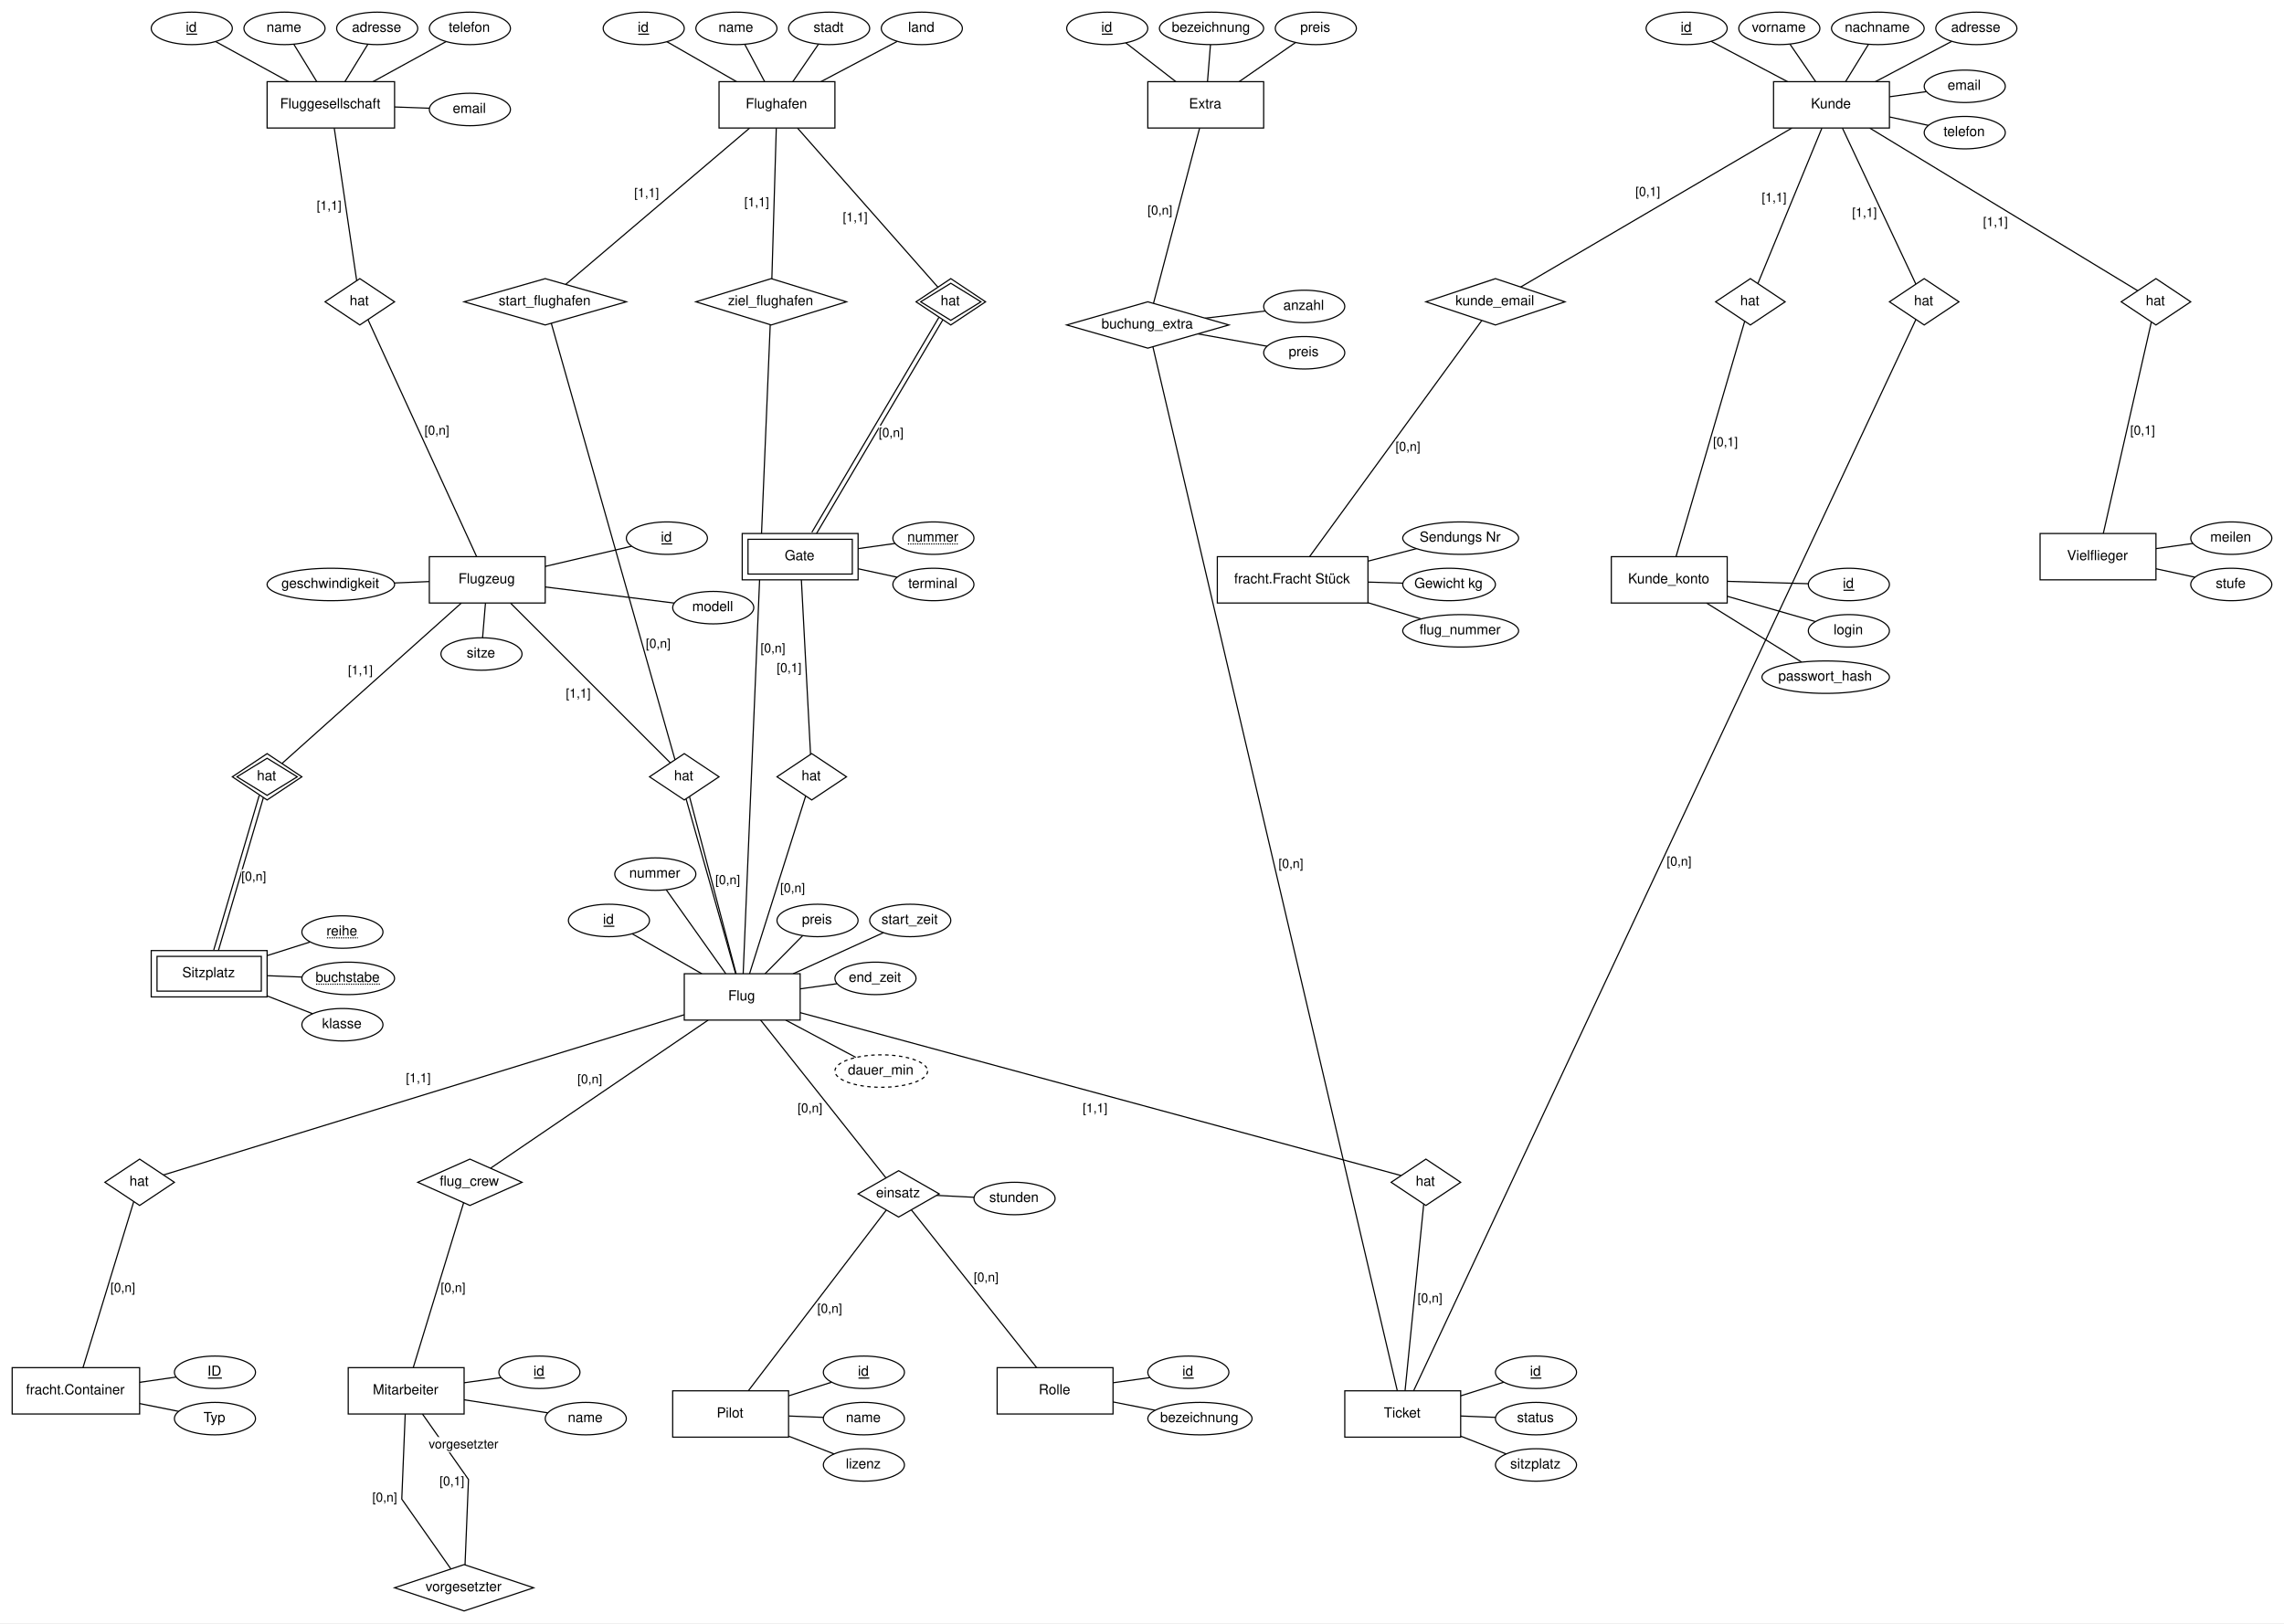
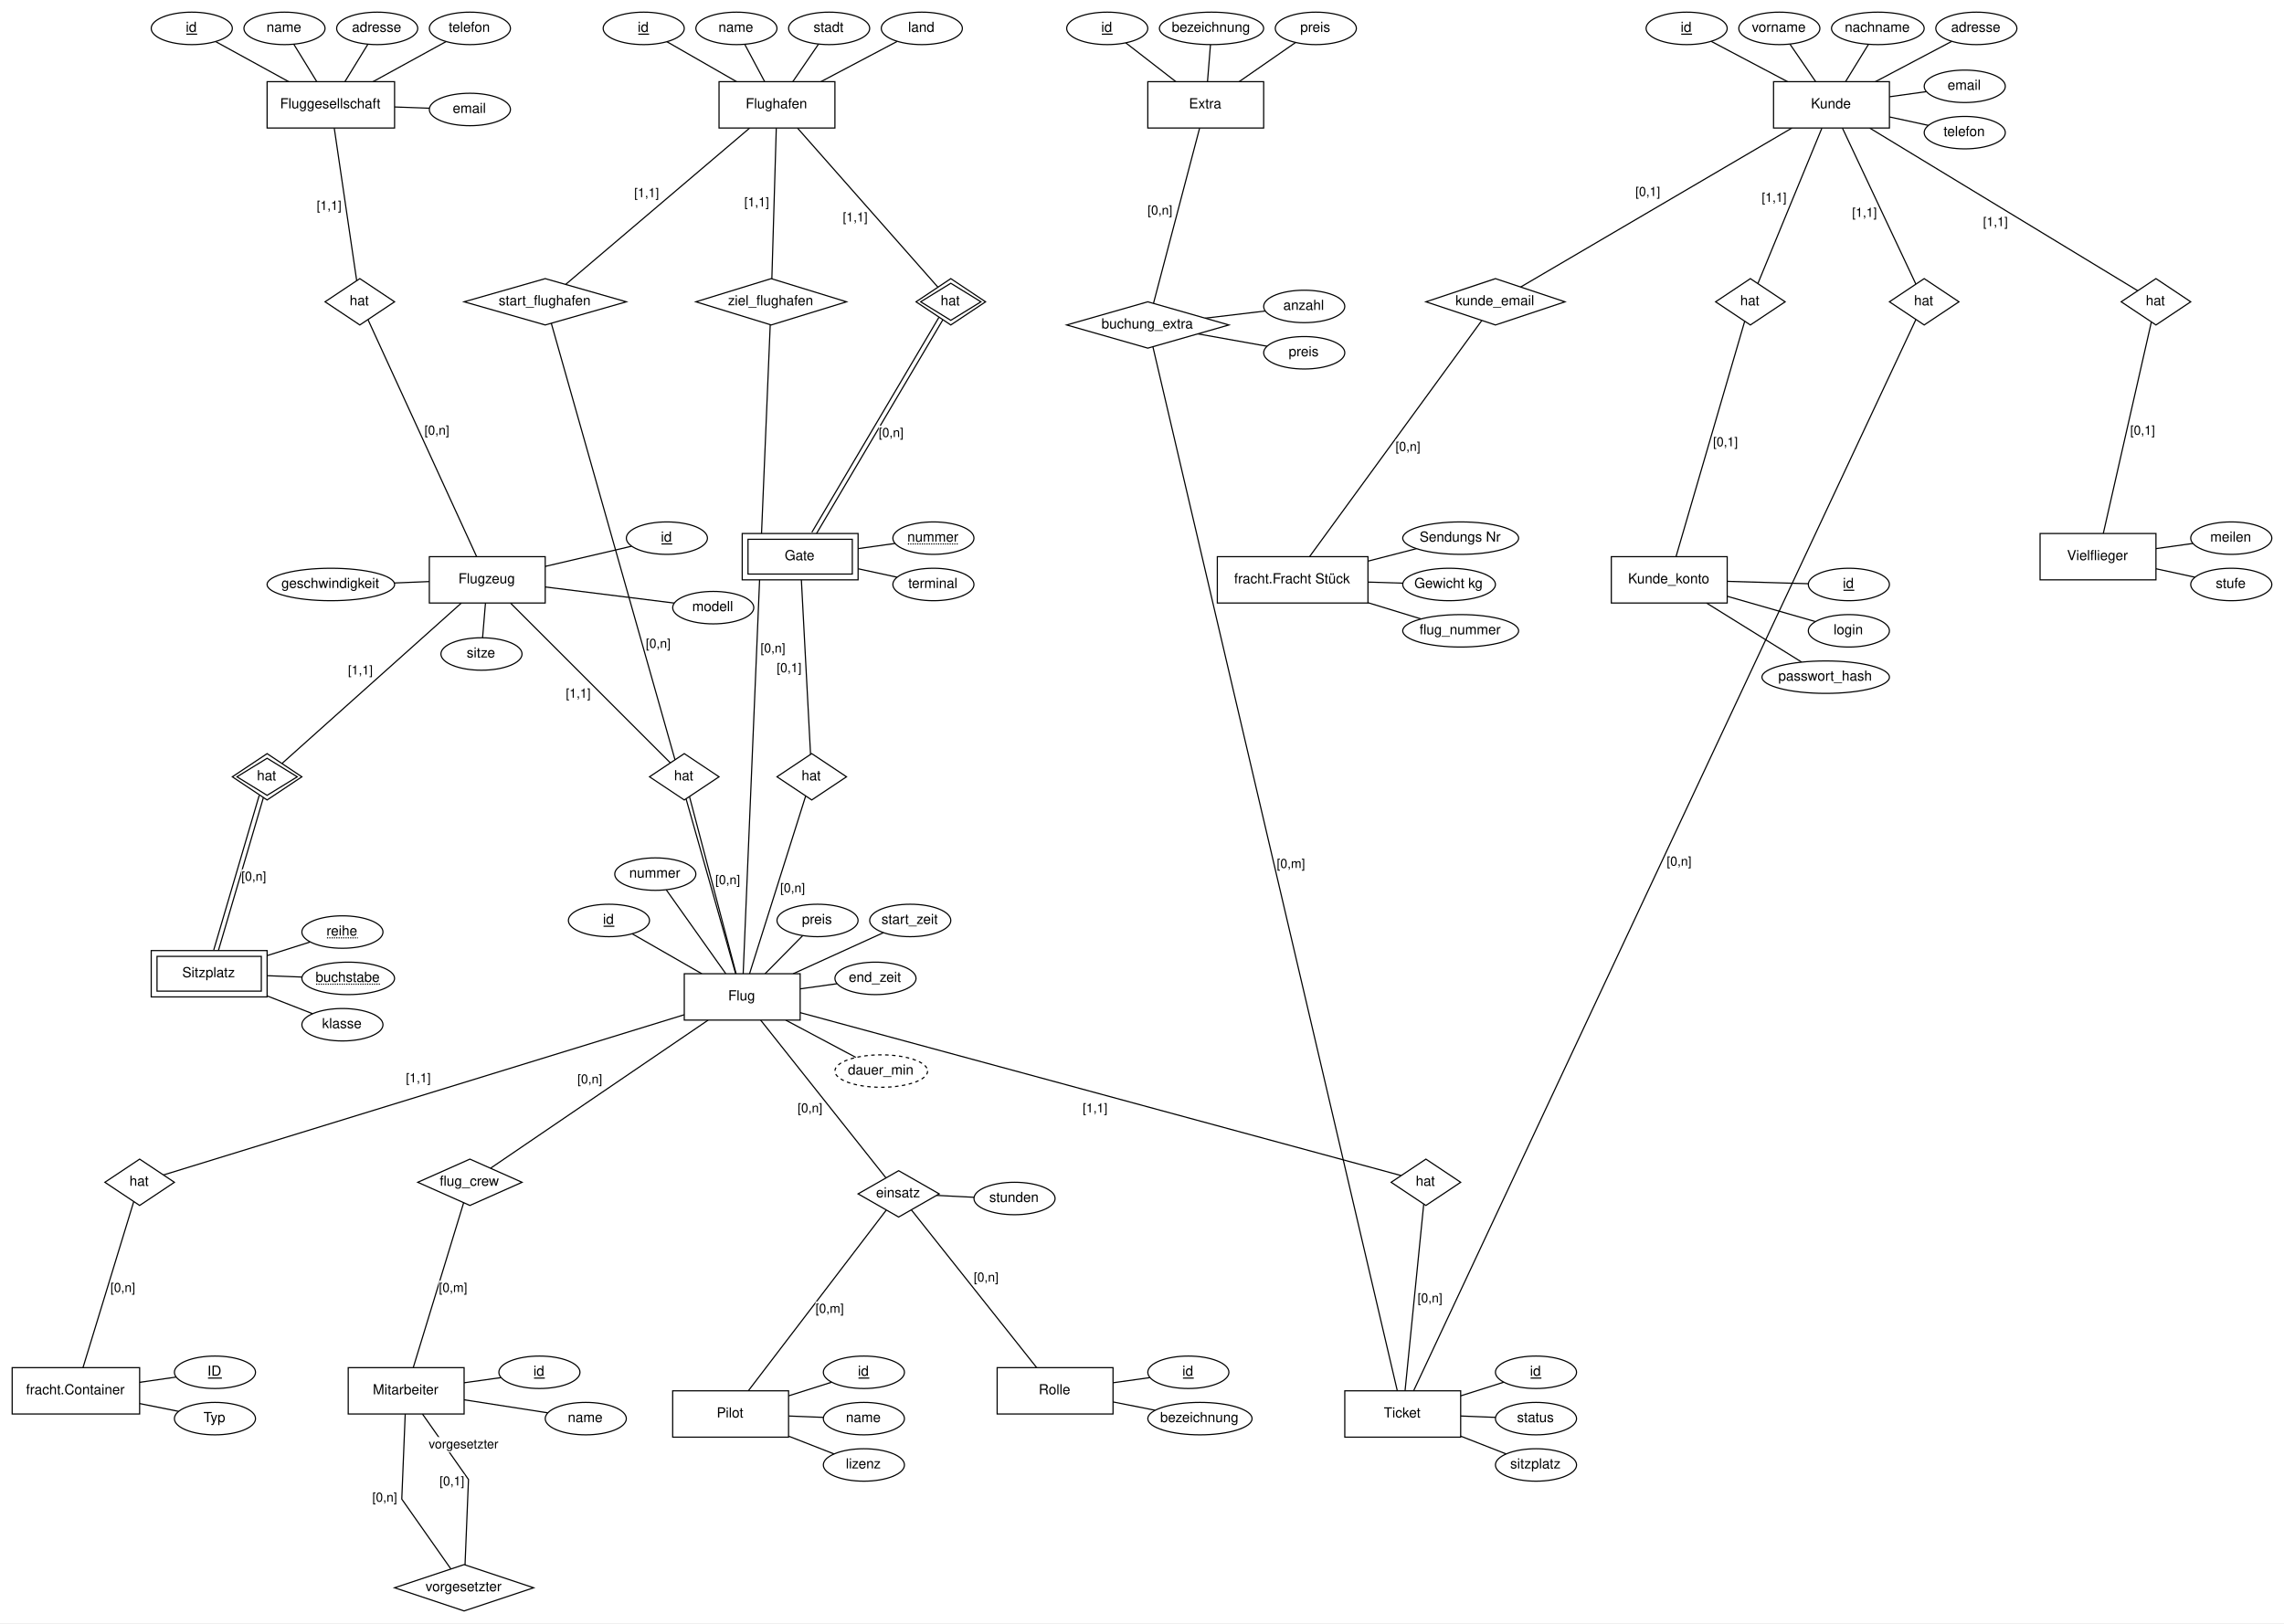
<svg xmlns="http://www.w3.org/2000/svg" width="1971" height="1401" viewBox="10 10 1971 1401">
  <rect x="10" y="10" width="1971" height="1401" fill="#ffffff" />
  <g transform="translate(0.5,0.5)">
    <polyline points="161.55,1198.12 130,1202.67" fill="none" stroke="#000000" />
    <polyline points="163.7,1227.74 130,1221" fill="none" stroke="#000000" />
    <polyline points="150.53,1023.68 600,885.38" fill="none" stroke="#000000" />
    <polyline points="124.92,1046.62 81.11,1190" fill="none" stroke="#000000" />
    <polyline points="1231.87,483.06 1190,493.86" fill="none" stroke="#000000" />
    <polyline points="1220.13,512.86 1190,511.93" fill="none" stroke="#000000" />
    <polyline points="1235.88,543.77 1190,529.72" fill="none" stroke="#000000" />
    <polyline points="1321.75,257.25 1555.88,120" fill="none" stroke="#000000" />
    <polyline points="1288.27,286.09 1139.58,490" fill="none" stroke="#000000" />
    <polyline points="1004.9,271.4 1044.74,120" fill="none" stroke="#000000" />
    <polyline points="1004.39,308.75 1215.32,1210" fill="none" stroke="#000000" />
    <polyline points="1101.42,277.95 1049.48,284.14" fill="none" stroke="#000000" />
    <polyline points="1102.96,308.37 1043.15,297.67" fill="none" stroke="#000000" />
    <polyline points="774.08,1026.24 665.88,890" fill="none" stroke="#000000" />
    <polyline points="774.37,1053.93 655.26,1210" fill="none" stroke="#000000" />
    <polyline points="795.92,1053.76 904.12,1190" fill="none" stroke="#000000" />
    <polyline points="850.1,1042.96 817.71,1041.31" fill="none" stroke="#000000" />
    <polyline points="980.98,46.46 1024.24,80" fill="none" stroke="#000000" />
    <polyline points="1054.09,48 1051.52,80" fill="none" stroke="#000000" />
    <polyline points="1127.58,46.14 1078.79,80" fill="none" stroke="#000000" />
    <polyline points="554.99,815.49 615.15,850" fill="none" stroke="#000000" />
    <polyline points="584.41,777.48 635.85,850" fill="none" stroke="#000000" />
    <polyline points="702.25,817.04 669.7,850" fill="none" stroke="#000000" />
    <polyline points="771.9,814.52 693.94,850" fill="none" stroke="#000000" />
    <polyline points="731.93,858.58 700,863.04" fill="none" stroke="#000000" />
    <polyline points="748.15,922.27 687.5,890" fill="none" stroke="#000000" />
    <polyline points="588,668 450,530" fill="none" stroke="#000000" />
    <polyline points="604.48,697.01 644.74,850" fill="none" stroke="#000000" />
    <polyline points="708.98,660.68 701.05,510" fill="none" stroke="#000000" />
    <polyline points="704.78,696.52 656.32,850" fill="none" stroke="#000000" />
    <polyline points="497.61,255.03 656.47,120" fill="none" stroke="#000000" />
    <polyline points="485.24,288.5 644.33,850" fill="none" stroke="#000000" />
    <polyline points="675.58,250.18 679.41,120" fill="none" stroke="#000000" />
    <polyline points="674.18,289.75 650.83,850" fill="none" stroke="#000000" />
    <polyline points="432.77,1017.9 620.63,890" fill="none" stroke="#000000" />
    <polyline points="409.62,1047.61 366.11,1190" fill="none" stroke="#000000" />
    <polyline points="195.48,45.35 258.64,80" fill="none" stroke="#000000" />
    <polyline points="263,47.63 282.88,80" fill="none" stroke="#000000" />
    <polyline points="327,47.63 307.12,80" fill="none" stroke="#000000" />
    <polyline points="394.52,45.35 331.36,80" fill="none" stroke="#000000" />
    <polyline points="380.1,102.93 350,101.83" fill="none" stroke="#000000" />
    <polyline points="584.99,45.49 645.15,80" fill="none" stroke="#000000" />
    <polyline points="652.15,47.7 669.39,80" fill="none" stroke="#000000" />
    <polyline points="715.89,47.52 693.64,80" fill="none" stroke="#000000" />
    <polyline points="783.88,45.16 717.88,80" fill="none" stroke="#000000" />
    <polyline points="554.61,480.95 480,498.39" fill="none" stroke="#000000" />
    <polyline points="591.41,530.06 480,516.15" fill="none" stroke="#000000" />
    <polyline points="425.95,560.01 428.44,530" fill="none" stroke="#000000" />
    <polyline points="349.77,512.71 380,511.48" fill="none" stroke="#000000" />
    <polyline points="317.32,251.79 297.94,120" fill="none" stroke="#000000" />
    <polyline points="327.02,285.32 420.83,490" fill="none" stroke="#000000" />
    <polyline points="781.93,478.58 750,483.04" fill="none" stroke="#000000" />
    <polyline points="783.7,507.74 750,500.43" fill="none" stroke="#000000" />
    <polyline points="818.89,257.41 697.65,120" fill="none" stroke="#000000" />
    <polyline points="819.8,283.33 710.1,468.98" fill="none" stroke="#000000" />
    <polyline points="823.24,285.37 713.54,471.02" fill="none" stroke="#000000" />
    <polyline points="1486.12,45.16 1552.12,80" fill="none" stroke="#000000" />
    <polyline points="1554.11,47.52 1576.36,80" fill="none" stroke="#000000" />
    <polyline points="1621.95,47.71 1602.12,80" fill="none" stroke="#000000" />
    <polyline points="1693.88,45.16 1627.88,80" fill="none" stroke="#000000" />
    <polyline points="1671.93,88.58 1640,93.04" fill="none" stroke="#000000" />
    <polyline points="1673.7,117.74 1640,110.43" fill="none" stroke="#000000" />
    <polyline points="1570.04,513.33 1500,511.29" fill="none" stroke="#000000" />
    <polyline points="1576.2,546.05 1500,524.19" fill="none" stroke="#000000" />
    <polyline points="1564.32,581.03 1482.14,530" fill="none" stroke="#000000" />
    <polyline points="1526.46,254.31 1581.76,120" fill="none" stroke="#000000" />
    <polyline points="1515.12,286.74 1455.83,490" fill="none" stroke="#000000" />
    <polyline points="441.93,1198.58 410,1203.04" fill="none" stroke="#000000" />
    <polyline points="482.29,1229.02 410,1217.74" fill="none" stroke="#000000" />
    <polyline points="410.8,1360.27 413.78,1286.54 374.05,1230" fill="none" stroke="#000000" />
    <polyline points="398.61,1363.8 356.22,1303.46 359.19,1230" fill="none" stroke="#000000" />
    <polyline points="727.26,1202.54 690,1214.35" fill="none" stroke="#000000" />
    <polyline points="720.1,1232.93 690,1231.74" fill="none" stroke="#000000" />
    <polyline points="729.28,1264.5 690,1249.13" fill="none" stroke="#000000" />
    <polyline points="1001.93,1198.58 970,1203.04" fill="none" stroke="#000000" />
    <polyline points="1006.41,1226.8 970,1219.6" fill="none" stroke="#000000" />
    <polyline points="277.26,822.54 240,834.35" fill="none" stroke="#000000" />
    <polyline points="270.13,852.86 240,851.67" fill="none" stroke="#000000" />
    <polyline points="279.28,884.5 240,869.13" fill="none" stroke="#000000" />
    <polyline points="252.81,668.54 407.65,530" fill="none" stroke="#000000" />
    <polyline points="233.16,696.16 193.96,829.44" fill="none" stroke="#000000" />
    <polyline points="237,697.29 197.8,830.56" fill="none" stroke="#000000" />
    <polyline points="1307.26,1202.54 1270,1214.35" fill="none" stroke="#000000" />
    <polyline points="1300.1,1232.93 1270,1231.74" fill="none" stroke="#000000" />
    <polyline points="1309.28,1264.5 1270,1249.13" fill="none" stroke="#000000" />
    <polyline points="1218.67,1024.22 700,883.56" fill="none" stroke="#000000" />
    <polyline points="1238.13,1048.75 1222,1210" fill="none" stroke="#000000" />
    <polyline points="1662.84,254.78 1599.41,120" fill="none" stroke="#000000" />
    <polyline points="1662.86,285.24 1229.38,1210" fill="none" stroke="#000000" />
    <polyline points="1901.93,478.58 1870,483.04" fill="none" stroke="#000000" />
    <polyline points="1903.7,507.74 1870,500.43" fill="none" stroke="#000000" />
    <polyline points="1854.3,260.47 1622.94,120" fill="none" stroke="#000000" />
    <polyline points="1866.05,287.37 1824.55,470" fill="none" stroke="#000000" />
    <rect x="20" y="1190" width="110" height="40" fill="#ffffff" stroke="#000000" />
  </g>
  <text x="75" y="1213.5" font-family="Helvetica, Arial, &quot;Liberation Sans&quot;, sans-serif" font-size="12" text-anchor="middle" fill="#000000">fracht.Container</text>
  <g transform="translate(0.5,0.5)">
    <rect x="1060" y="490" width="130" height="40" fill="#ffffff" stroke="#000000" />
  </g>
  <text x="1125" y="513.5" font-family="Helvetica, Arial, &quot;Liberation Sans&quot;, sans-serif" font-size="12" text-anchor="middle" fill="#000000">fracht.Fracht Stück</text>
  <g transform="translate(0.5,0.5)">
    <rect x="1000" y="80" width="100" height="40" fill="#ffffff" stroke="#000000" />
  </g>
  <text x="1050" y="103.5" font-family="Helvetica, Arial, &quot;Liberation Sans&quot;, sans-serif" font-size="12" text-anchor="middle" fill="#000000">Extra</text>
  <g transform="translate(0.5,0.5)">
    <rect x="600" y="850" width="100" height="40" fill="#ffffff" stroke="#000000" />
  </g>
  <text x="650" y="873.5" font-family="Helvetica, Arial, &quot;Liberation Sans&quot;, sans-serif" font-size="12" text-anchor="middle" fill="#000000">Flug</text>
  <g transform="translate(0.5,0.5)">
    <rect x="240" y="80" width="110" height="40" fill="#ffffff" stroke="#000000" />
  </g>
  <text x="295" y="103.5" font-family="Helvetica, Arial, &quot;Liberation Sans&quot;, sans-serif" font-size="12" text-anchor="middle" fill="#000000">Fluggesellschaft</text>
  <g transform="translate(0.5,0.5)">
    <rect x="630" y="80" width="100" height="40" fill="#ffffff" stroke="#000000" />
  </g>
  <text x="680" y="103.5" font-family="Helvetica, Arial, &quot;Liberation Sans&quot;, sans-serif" font-size="12" text-anchor="middle" fill="#000000">Flughafen</text>
  <g transform="translate(0.5,0.5)">
    <rect x="380" y="490" width="100" height="40" fill="#ffffff" stroke="#000000" />
  </g>
  <text x="430" y="513.5" font-family="Helvetica, Arial, &quot;Liberation Sans&quot;, sans-serif" font-size="12" text-anchor="middle" fill="#000000">Flugzeug</text>
  <g transform="translate(0.5,0.5)">
    <rect x="650" y="470" width="100" height="40" fill="#ffffff" stroke="#000000" />
    <rect x="655" y="475" width="90" height="30" fill="none" stroke="#000000" />
  </g>
  <text x="700" y="493.5" font-family="Helvetica, Arial, &quot;Liberation Sans&quot;, sans-serif" font-size="12" text-anchor="middle" fill="#000000">Gate</text>
  <g transform="translate(0.5,0.5)">
    <rect x="1540" y="80" width="100" height="40" fill="#ffffff" stroke="#000000" />
  </g>
  <text x="1590" y="103.5" font-family="Helvetica, Arial, &quot;Liberation Sans&quot;, sans-serif" font-size="12" text-anchor="middle" fill="#000000">Kunde</text>
  <g transform="translate(0.5,0.5)">
    <rect x="1400" y="490" width="100" height="40" fill="#ffffff" stroke="#000000" />
  </g>
  <text x="1450" y="513.5" font-family="Helvetica, Arial, &quot;Liberation Sans&quot;, sans-serif" font-size="12" text-anchor="middle" fill="#000000">Kunde_konto</text>
  <g transform="translate(0.5,0.5)">
    <rect x="310" y="1190" width="100" height="40" fill="#ffffff" stroke="#000000" />
  </g>
  <text x="360" y="1213.5" font-family="Helvetica, Arial, &quot;Liberation Sans&quot;, sans-serif" font-size="12" text-anchor="middle" fill="#000000">Mitarbeiter</text>
  <g transform="translate(0.5,0.5)">
    <rect x="590" y="1210" width="100" height="40" fill="#ffffff" stroke="#000000" />
  </g>
  <text x="640" y="1233.5" font-family="Helvetica, Arial, &quot;Liberation Sans&quot;, sans-serif" font-size="12" text-anchor="middle" fill="#000000">Pilot</text>
  <g transform="translate(0.5,0.5)">
    <rect x="870" y="1190" width="100" height="40" fill="#ffffff" stroke="#000000" />
  </g>
  <text x="920" y="1213.5" font-family="Helvetica, Arial, &quot;Liberation Sans&quot;, sans-serif" font-size="12" text-anchor="middle" fill="#000000">Rolle</text>
  <g transform="translate(0.5,0.5)">
    <rect x="140" y="830" width="100" height="40" fill="#ffffff" stroke="#000000" />
    <rect x="145" y="835" width="90" height="30" fill="none" stroke="#000000" />
  </g>
  <text x="190" y="853.5" font-family="Helvetica, Arial, &quot;Liberation Sans&quot;, sans-serif" font-size="12" text-anchor="middle" fill="#000000">Sitzplatz</text>
  <g transform="translate(0.5,0.5)">
    <rect x="1170" y="1210" width="100" height="40" fill="#ffffff" stroke="#000000" />
  </g>
  <text x="1220" y="1233.5" font-family="Helvetica, Arial, &quot;Liberation Sans&quot;, sans-serif" font-size="12" text-anchor="middle" fill="#000000">Ticket</text>
  <g transform="translate(0.5,0.5)">
    <rect x="1770" y="470" width="100" height="40" fill="#ffffff" stroke="#000000" />
  </g>
  <text x="1820" y="493.5" font-family="Helvetica, Arial, &quot;Liberation Sans&quot;, sans-serif" font-size="12" text-anchor="middle" fill="#000000">Vielflieger</text>
  <g transform="translate(0.5,0.5)">
    <ellipse cx="195" cy="1194" rx="35" ry="14" fill="#ffffff" stroke="#000000" />
    <polyline points="189,1199 201,1199" fill="none" stroke="#000000" />
  </g>
  <text x="195" y="1197.5" font-family="Helvetica, Arial, &quot;Liberation Sans&quot;, sans-serif" font-size="12" text-anchor="middle" fill="#000000">ID</text>
  <g transform="translate(0.5,0.5)">
    <ellipse cx="195" cy="1234" rx="35" ry="14" fill="#ffffff" stroke="#000000" />
  </g>
  <text x="195" y="1237.5" font-family="Helvetica, Arial, &quot;Liberation Sans&quot;, sans-serif" font-size="12" text-anchor="middle" fill="#000000">Typ</text>
  <g transform="translate(0.5,0.5)">
    <polygon points="130,1010 160,1030 130,1050 100,1030" fill="#ffffff" stroke="#000000" />
  </g>
  <text x="130" y="1033.5" font-family="Helvetica, Arial, &quot;Liberation Sans&quot;, sans-serif" font-size="12" text-anchor="middle" fill="#000000">hat</text>
  <g transform="translate(0.5,0.5)">
    <ellipse cx="1270" cy="474" rx="50" ry="14" fill="#ffffff" stroke="#000000" />
  </g>
  <text x="1270" y="477.5" font-family="Helvetica, Arial, &quot;Liberation Sans&quot;, sans-serif" font-size="12" text-anchor="middle" fill="#000000">Sendungs Nr</text>
  <g transform="translate(0.5,0.5)">
    <ellipse cx="1260" cy="514" rx="40" ry="14" fill="#ffffff" stroke="#000000" />
  </g>
  <text x="1260" y="517.5" font-family="Helvetica, Arial, &quot;Liberation Sans&quot;, sans-serif" font-size="12" text-anchor="middle" fill="#000000">Gewicht kg</text>
  <g transform="translate(0.5,0.5)">
    <ellipse cx="1270" cy="554" rx="50" ry="14" fill="#ffffff" stroke="#000000" />
  </g>
  <text x="1270" y="557.5" font-family="Helvetica, Arial, &quot;Liberation Sans&quot;, sans-serif" font-size="12" text-anchor="middle" fill="#000000">flug_nummer</text>
  <g transform="translate(0.5,0.5)">
    <polygon points="1300,250 1360,270 1300,290 1240,270" fill="#ffffff" stroke="#000000" />
  </g>
  <text x="1300" y="273.5" font-family="Helvetica, Arial, &quot;Liberation Sans&quot;, sans-serif" font-size="12" text-anchor="middle" fill="#000000">kunde_email</text>
  <g transform="translate(0.5,0.5)">
    <polygon points="1000,270 1070,290 1000,310 930,290" fill="#ffffff" stroke="#000000" />
  </g>
  <text x="1000" y="293.5" font-family="Helvetica, Arial, &quot;Liberation Sans&quot;, sans-serif" font-size="12" text-anchor="middle" fill="#000000">buchung_extra</text>
  <g transform="translate(0.5,0.5)">
    <ellipse cx="1135" cy="274" rx="35" ry="14" fill="#ffffff" stroke="#000000" />
  </g>
  <text x="1135" y="277.5" font-family="Helvetica, Arial, &quot;Liberation Sans&quot;, sans-serif" font-size="12" text-anchor="middle" fill="#000000">anzahl</text>
  <g transform="translate(0.5,0.5)">
    <ellipse cx="1135" cy="314" rx="35" ry="14" fill="#ffffff" stroke="#000000" />
  </g>
  <text x="1135" y="317.5" font-family="Helvetica, Arial, &quot;Liberation Sans&quot;, sans-serif" font-size="12" text-anchor="middle" fill="#000000">preis</text>
  <g transform="translate(0.5,0.5)">
    <polygon points="785,1020 820,1040 785,1060 750,1040" fill="#ffffff" stroke="#000000" />
  </g>
  <text x="785" y="1043.5" font-family="Helvetica, Arial, &quot;Liberation Sans&quot;, sans-serif" font-size="12" text-anchor="middle" fill="#000000">einsatz</text>
  <g transform="translate(0.5,0.5)">
    <ellipse cx="885" cy="1044" rx="35" ry="14" fill="#ffffff" stroke="#000000" />
  </g>
  <text x="885" y="1047.5" font-family="Helvetica, Arial, &quot;Liberation Sans&quot;, sans-serif" font-size="12" text-anchor="middle" fill="#000000">stunden</text>
  <g transform="translate(0.5,0.5)">
    <ellipse cx="965" cy="34" rx="35" ry="14" fill="#ffffff" stroke="#000000" />
    <polyline points="960.33,39 969.67,39" fill="none" stroke="#000000" />
  </g>
  <text x="965" y="37.5" font-family="Helvetica, Arial, &quot;Liberation Sans&quot;, sans-serif" font-size="12" text-anchor="middle" fill="#000000">id</text>
  <g transform="translate(0.5,0.5)">
    <ellipse cx="1055" cy="34" rx="45" ry="14" fill="#ffffff" stroke="#000000" />
  </g>
  <text x="1055" y="37.5" font-family="Helvetica, Arial, &quot;Liberation Sans&quot;, sans-serif" font-size="12" text-anchor="middle" fill="#000000">bezeichnung</text>
  <g transform="translate(0.5,0.5)">
    <ellipse cx="1145" cy="34" rx="35" ry="14" fill="#ffffff" stroke="#000000" />
  </g>
  <text x="1145" y="37.5" font-family="Helvetica, Arial, &quot;Liberation Sans&quot;, sans-serif" font-size="12" text-anchor="middle" fill="#000000">preis</text>
  <g transform="translate(0.5,0.5)">
    <ellipse cx="535" cy="804" rx="35" ry="14" fill="#ffffff" stroke="#000000" />
    <polyline points="530.33,809 539.67,809" fill="none" stroke="#000000" />
  </g>
  <text x="535" y="807.5" font-family="Helvetica, Arial, &quot;Liberation Sans&quot;, sans-serif" font-size="12" text-anchor="middle" fill="#000000">id</text>
  <g transform="translate(0.5,0.5)">
    <ellipse cx="575" cy="764" rx="35" ry="14" fill="#ffffff" stroke="#000000" />
  </g>
  <text x="575" y="767.5" font-family="Helvetica, Arial, &quot;Liberation Sans&quot;, sans-serif" font-size="12" text-anchor="middle" fill="#000000">nummer</text>
  <g transform="translate(0.5,0.5)">
    <ellipse cx="715" cy="804" rx="35" ry="14" fill="#ffffff" stroke="#000000" />
  </g>
  <text x="715" y="807.5" font-family="Helvetica, Arial, &quot;Liberation Sans&quot;, sans-serif" font-size="12" text-anchor="middle" fill="#000000">preis</text>
  <g transform="translate(0.5,0.5)">
    <ellipse cx="795" cy="804" rx="35" ry="14" fill="#ffffff" stroke="#000000" />
  </g>
  <text x="795" y="807.5" font-family="Helvetica, Arial, &quot;Liberation Sans&quot;, sans-serif" font-size="12" text-anchor="middle" fill="#000000">start_zeit</text>
  <g transform="translate(0.5,0.5)">
    <ellipse cx="765" cy="854" rx="35" ry="14" fill="#ffffff" stroke="#000000" />
  </g>
  <text x="765" y="857.5" font-family="Helvetica, Arial, &quot;Liberation Sans&quot;, sans-serif" font-size="12" text-anchor="middle" fill="#000000">end_zeit</text>
  <g transform="translate(0.5,0.5)">
    <ellipse cx="770" cy="934" rx="40" ry="14" fill="#ffffff" stroke="#000000" stroke-dasharray="3 3" />
  </g>
  <text x="770" y="937.5" font-family="Helvetica, Arial, &quot;Liberation Sans&quot;, sans-serif" font-size="12" text-anchor="middle" fill="#000000">dauer_min</text>
  <g transform="translate(0.5,0.5)">
    <polygon points="600,660 630,680 600,700 570,680" fill="#ffffff" stroke="#000000" />
  </g>
  <text x="600" y="683.5" font-family="Helvetica, Arial, &quot;Liberation Sans&quot;, sans-serif" font-size="12" text-anchor="middle" fill="#000000">hat</text>
  <g transform="translate(0.5,0.5)">
    <polygon points="710,660 740,680 710,700 680,680" fill="#ffffff" stroke="#000000" />
  </g>
  <text x="710" y="683.5" font-family="Helvetica, Arial, &quot;Liberation Sans&quot;, sans-serif" font-size="12" text-anchor="middle" fill="#000000">hat</text>
  <g transform="translate(0.5,0.5)">
    <polygon points="480,250 550,270 480,290 410,270" fill="#ffffff" stroke="#000000" />
  </g>
  <text x="480" y="273.5" font-family="Helvetica, Arial, &quot;Liberation Sans&quot;, sans-serif" font-size="12" text-anchor="middle" fill="#000000">start_flughafen</text>
  <g transform="translate(0.5,0.5)">
    <polygon points="675,250 740,270 675,290 610,270" fill="#ffffff" stroke="#000000" />
  </g>
  <text x="675" y="273.5" font-family="Helvetica, Arial, &quot;Liberation Sans&quot;, sans-serif" font-size="12" text-anchor="middle" fill="#000000">ziel_flughafen</text>
  <g transform="translate(0.5,0.5)">
    <polygon points="415,1010 460,1030 415,1050 370,1030" fill="#ffffff" stroke="#000000" />
  </g>
  <text x="415" y="1033.5" font-family="Helvetica, Arial, &quot;Liberation Sans&quot;, sans-serif" font-size="12" text-anchor="middle" fill="#000000">flug_crew</text>
  <g transform="translate(0.5,0.5)">
    <ellipse cx="175" cy="34" rx="35" ry="14" fill="#ffffff" stroke="#000000" />
    <polyline points="170.33,39 179.67,39" fill="none" stroke="#000000" />
  </g>
  <text x="175" y="37.5" font-family="Helvetica, Arial, &quot;Liberation Sans&quot;, sans-serif" font-size="12" text-anchor="middle" fill="#000000">id</text>
  <g transform="translate(0.5,0.5)">
    <ellipse cx="255" cy="34" rx="35" ry="14" fill="#ffffff" stroke="#000000" />
  </g>
  <text x="255" y="37.5" font-family="Helvetica, Arial, &quot;Liberation Sans&quot;, sans-serif" font-size="12" text-anchor="middle" fill="#000000">name</text>
  <g transform="translate(0.5,0.5)">
    <ellipse cx="335" cy="34" rx="35" ry="14" fill="#ffffff" stroke="#000000" />
  </g>
  <text x="335" y="37.5" font-family="Helvetica, Arial, &quot;Liberation Sans&quot;, sans-serif" font-size="12" text-anchor="middle" fill="#000000">adresse</text>
  <g transform="translate(0.5,0.5)">
    <ellipse cx="415" cy="34" rx="35" ry="14" fill="#ffffff" stroke="#000000" />
  </g>
  <text x="415" y="37.5" font-family="Helvetica, Arial, &quot;Liberation Sans&quot;, sans-serif" font-size="12" text-anchor="middle" fill="#000000">telefon</text>
  <g transform="translate(0.5,0.5)">
    <ellipse cx="415" cy="104" rx="35" ry="14" fill="#ffffff" stroke="#000000" />
  </g>
  <text x="415" y="107.5" font-family="Helvetica, Arial, &quot;Liberation Sans&quot;, sans-serif" font-size="12" text-anchor="middle" fill="#000000">email</text>
  <g transform="translate(0.5,0.5)">
    <ellipse cx="565" cy="34" rx="35" ry="14" fill="#ffffff" stroke="#000000" />
    <polyline points="560.33,39 569.67,39" fill="none" stroke="#000000" />
  </g>
  <text x="565" y="37.5" font-family="Helvetica, Arial, &quot;Liberation Sans&quot;, sans-serif" font-size="12" text-anchor="middle" fill="#000000">id</text>
  <g transform="translate(0.5,0.5)">
    <ellipse cx="645" cy="34" rx="35" ry="14" fill="#ffffff" stroke="#000000" />
  </g>
  <text x="645" y="37.5" font-family="Helvetica, Arial, &quot;Liberation Sans&quot;, sans-serif" font-size="12" text-anchor="middle" fill="#000000">name</text>
  <g transform="translate(0.5,0.5)">
    <ellipse cx="725" cy="34" rx="35" ry="14" fill="#ffffff" stroke="#000000" />
  </g>
  <text x="725" y="37.5" font-family="Helvetica, Arial, &quot;Liberation Sans&quot;, sans-serif" font-size="12" text-anchor="middle" fill="#000000">stadt</text>
  <g transform="translate(0.5,0.5)">
    <ellipse cx="805" cy="34" rx="35" ry="14" fill="#ffffff" stroke="#000000" />
  </g>
  <text x="805" y="37.5" font-family="Helvetica, Arial, &quot;Liberation Sans&quot;, sans-serif" font-size="12" text-anchor="middle" fill="#000000">land</text>
  <g transform="translate(0.5,0.5)">
    <ellipse cx="585" cy="474" rx="35" ry="14" fill="#ffffff" stroke="#000000" />
    <polyline points="580.33,479 589.67,479" fill="none" stroke="#000000" />
  </g>
  <text x="585" y="477.5" font-family="Helvetica, Arial, &quot;Liberation Sans&quot;, sans-serif" font-size="12" text-anchor="middle" fill="#000000">id</text>
  <g transform="translate(0.5,0.5)">
    <ellipse cx="625" cy="534" rx="35" ry="14" fill="#ffffff" stroke="#000000" />
  </g>
  <text x="625" y="537.5" font-family="Helvetica, Arial, &quot;Liberation Sans&quot;, sans-serif" font-size="12" text-anchor="middle" fill="#000000">modell</text>
  <g transform="translate(0.5,0.5)">
    <ellipse cx="425" cy="574" rx="35" ry="14" fill="#ffffff" stroke="#000000" />
  </g>
  <text x="425" y="577.5" font-family="Helvetica, Arial, &quot;Liberation Sans&quot;, sans-serif" font-size="12" text-anchor="middle" fill="#000000">sitze</text>
  <g transform="translate(0.5,0.5)">
    <ellipse cx="295" cy="514" rx="55" ry="14" fill="#ffffff" stroke="#000000" />
  </g>
  <text x="295" y="517.5" font-family="Helvetica, Arial, &quot;Liberation Sans&quot;, sans-serif" font-size="12" text-anchor="middle" fill="#000000">geschwindigkeit</text>
  <g transform="translate(0.5,0.5)">
    <polygon points="320,250 350,270 320,290 290,270" fill="#ffffff" stroke="#000000" />
  </g>
  <text x="320" y="273.5" font-family="Helvetica, Arial, &quot;Liberation Sans&quot;, sans-serif" font-size="12" text-anchor="middle" fill="#000000">hat</text>
  <g transform="translate(0.5,0.5)">
    <ellipse cx="815" cy="474" rx="35" ry="14" fill="#ffffff" stroke="#000000" />
    <polyline points="793,479 837,479" fill="none" stroke="#000000" stroke-dasharray="1 1" />
  </g>
  <text x="815" y="477.5" font-family="Helvetica, Arial, &quot;Liberation Sans&quot;, sans-serif" font-size="12" text-anchor="middle" fill="#000000">nummer</text>
  <g transform="translate(0.5,0.5)">
    <ellipse cx="815" cy="514" rx="35" ry="14" fill="#ffffff" stroke="#000000" />
  </g>
  <text x="815" y="517.5" font-family="Helvetica, Arial, &quot;Liberation Sans&quot;, sans-serif" font-size="12" text-anchor="middle" fill="#000000">terminal</text>
  <g transform="translate(0.5,0.5)">
    <polygon points="830,250 860,270 830,290 800,270" fill="#ffffff" stroke="#000000" />
    <polygon points="830,254 856,270 830,286 804,270" fill="none" stroke="#000000" />
  </g>
  <text x="830" y="273.5" font-family="Helvetica, Arial, &quot;Liberation Sans&quot;, sans-serif" font-size="12" text-anchor="middle" fill="#000000">hat</text>
  <g transform="translate(0.5,0.5)">
    <ellipse cx="1465" cy="34" rx="35" ry="14" fill="#ffffff" stroke="#000000" />
    <polyline points="1460.33,39 1469.67,39" fill="none" stroke="#000000" />
  </g>
  <text x="1465" y="37.5" font-family="Helvetica, Arial, &quot;Liberation Sans&quot;, sans-serif" font-size="12" text-anchor="middle" fill="#000000">id</text>
  <g transform="translate(0.5,0.5)">
    <ellipse cx="1545" cy="34" rx="35" ry="14" fill="#ffffff" stroke="#000000" />
  </g>
  <text x="1545" y="37.5" font-family="Helvetica, Arial, &quot;Liberation Sans&quot;, sans-serif" font-size="12" text-anchor="middle" fill="#000000">vorname</text>
  <g transform="translate(0.5,0.5)">
    <ellipse cx="1630" cy="34" rx="40" ry="14" fill="#ffffff" stroke="#000000" />
  </g>
  <text x="1630" y="37.5" font-family="Helvetica, Arial, &quot;Liberation Sans&quot;, sans-serif" font-size="12" text-anchor="middle" fill="#000000">nachname</text>
  <g transform="translate(0.5,0.5)">
    <ellipse cx="1715" cy="34" rx="35" ry="14" fill="#ffffff" stroke="#000000" />
  </g>
  <text x="1715" y="37.5" font-family="Helvetica, Arial, &quot;Liberation Sans&quot;, sans-serif" font-size="12" text-anchor="middle" fill="#000000">adresse</text>
  <g transform="translate(0.5,0.5)">
    <ellipse cx="1705" cy="84" rx="35" ry="14" fill="#ffffff" stroke="#000000" />
  </g>
  <text x="1705" y="87.5" font-family="Helvetica, Arial, &quot;Liberation Sans&quot;, sans-serif" font-size="12" text-anchor="middle" fill="#000000">email</text>
  <g transform="translate(0.5,0.5)">
    <ellipse cx="1705" cy="124" rx="35" ry="14" fill="#ffffff" stroke="#000000" />
  </g>
  <text x="1705" y="127.5" font-family="Helvetica, Arial, &quot;Liberation Sans&quot;, sans-serif" font-size="12" text-anchor="middle" fill="#000000">telefon</text>
  <g transform="translate(0.5,0.5)">
    <ellipse cx="1605" cy="514" rx="35" ry="14" fill="#ffffff" stroke="#000000" />
    <polyline points="1600.33,519 1609.67,519" fill="none" stroke="#000000" />
  </g>
  <text x="1605" y="517.5" font-family="Helvetica, Arial, &quot;Liberation Sans&quot;, sans-serif" font-size="12" text-anchor="middle" fill="#000000">id</text>
  <g transform="translate(0.5,0.5)">
    <ellipse cx="1605" cy="554" rx="35" ry="14" fill="#ffffff" stroke="#000000" />
  </g>
  <text x="1605" y="557.5" font-family="Helvetica, Arial, &quot;Liberation Sans&quot;, sans-serif" font-size="12" text-anchor="middle" fill="#000000">login</text>
  <g transform="translate(0.5,0.5)">
    <ellipse cx="1585" cy="594" rx="55" ry="14" fill="#ffffff" stroke="#000000" />
  </g>
  <text x="1585" y="597.5" font-family="Helvetica, Arial, &quot;Liberation Sans&quot;, sans-serif" font-size="12" text-anchor="middle" fill="#000000">passwort_hash</text>
  <g transform="translate(0.5,0.5)">
    <polygon points="1520,250 1550,270 1520,290 1490,270" fill="#ffffff" stroke="#000000" />
  </g>
  <text x="1520" y="273.5" font-family="Helvetica, Arial, &quot;Liberation Sans&quot;, sans-serif" font-size="12" text-anchor="middle" fill="#000000">hat</text>
  <g transform="translate(0.5,0.5)">
    <ellipse cx="475" cy="1194" rx="35" ry="14" fill="#ffffff" stroke="#000000" />
    <polyline points="470.33,1199 479.67,1199" fill="none" stroke="#000000" />
  </g>
  <text x="475" y="1197.5" font-family="Helvetica, Arial, &quot;Liberation Sans&quot;, sans-serif" font-size="12" text-anchor="middle" fill="#000000">id</text>
  <g transform="translate(0.5,0.5)">
    <ellipse cx="515" cy="1234" rx="35" ry="14" fill="#ffffff" stroke="#000000" />
  </g>
  <text x="515" y="1237.5" font-family="Helvetica, Arial, &quot;Liberation Sans&quot;, sans-serif" font-size="12" text-anchor="middle" fill="#000000">name</text>
  <g transform="translate(0.5,0.5)">
    <polygon points="410,1360 470,1380 410,1400 350,1380" fill="#ffffff" stroke="#000000" />
  </g>
  <text x="410" y="1383.5" font-family="Helvetica, Arial, &quot;Liberation Sans&quot;, sans-serif" font-size="12" text-anchor="middle" fill="#000000">vorgesetzter</text>
  <g transform="translate(0.5,0.5)">
    <ellipse cx="755" cy="1194" rx="35" ry="14" fill="#ffffff" stroke="#000000" />
    <polyline points="750.33,1199 759.67,1199" fill="none" stroke="#000000" />
  </g>
  <text x="755" y="1197.5" font-family="Helvetica, Arial, &quot;Liberation Sans&quot;, sans-serif" font-size="12" text-anchor="middle" fill="#000000">id</text>
  <g transform="translate(0.5,0.5)">
    <ellipse cx="755" cy="1234" rx="35" ry="14" fill="#ffffff" stroke="#000000" />
  </g>
  <text x="755" y="1237.5" font-family="Helvetica, Arial, &quot;Liberation Sans&quot;, sans-serif" font-size="12" text-anchor="middle" fill="#000000">name</text>
  <g transform="translate(0.5,0.5)">
    <ellipse cx="755" cy="1274" rx="35" ry="14" fill="#ffffff" stroke="#000000" />
  </g>
  <text x="755" y="1277.5" font-family="Helvetica, Arial, &quot;Liberation Sans&quot;, sans-serif" font-size="12" text-anchor="middle" fill="#000000">lizenz</text>
  <g transform="translate(0.5,0.5)">
    <ellipse cx="1035" cy="1194" rx="35" ry="14" fill="#ffffff" stroke="#000000" />
    <polyline points="1030.33,1199 1039.67,1199" fill="none" stroke="#000000" />
  </g>
  <text x="1035" y="1197.5" font-family="Helvetica, Arial, &quot;Liberation Sans&quot;, sans-serif" font-size="12" text-anchor="middle" fill="#000000">id</text>
  <g transform="translate(0.5,0.5)">
    <ellipse cx="1045" cy="1234" rx="45" ry="14" fill="#ffffff" stroke="#000000" />
  </g>
  <text x="1045" y="1237.5" font-family="Helvetica, Arial, &quot;Liberation Sans&quot;, sans-serif" font-size="12" text-anchor="middle" fill="#000000">bezeichnung</text>
  <g transform="translate(0.5,0.5)">
    <ellipse cx="305" cy="814" rx="35" ry="14" fill="#ffffff" stroke="#000000" />
    <polyline points="291.66,819 318.34,819" fill="none" stroke="#000000" stroke-dasharray="1 1" />
  </g>
  <text x="305" y="817.5" font-family="Helvetica, Arial, &quot;Liberation Sans&quot;, sans-serif" font-size="12" text-anchor="middle" fill="#000000">reihe</text>
  <g transform="translate(0.5,0.5)">
    <ellipse cx="310" cy="854" rx="40" ry="14" fill="#ffffff" stroke="#000000" />
    <polyline points="282.31,859 337.69,859" fill="none" stroke="#000000" stroke-dasharray="1 1" />
  </g>
  <text x="310" y="857.5" font-family="Helvetica, Arial, &quot;Liberation Sans&quot;, sans-serif" font-size="12" text-anchor="middle" fill="#000000">buchstabe</text>
  <g transform="translate(0.5,0.5)">
    <ellipse cx="305" cy="894" rx="35" ry="14" fill="#ffffff" stroke="#000000" />
  </g>
  <text x="305" y="897.5" font-family="Helvetica, Arial, &quot;Liberation Sans&quot;, sans-serif" font-size="12" text-anchor="middle" fill="#000000">klasse</text>
  <g transform="translate(0.5,0.5)">
    <polygon points="240,660 270,680 240,700 210,680" fill="#ffffff" stroke="#000000" />
    <polygon points="240,664 266,680 240,696 214,680" fill="none" stroke="#000000" />
  </g>
  <text x="240" y="683.5" font-family="Helvetica, Arial, &quot;Liberation Sans&quot;, sans-serif" font-size="12" text-anchor="middle" fill="#000000">hat</text>
  <g transform="translate(0.5,0.5)">
    <ellipse cx="1335" cy="1194" rx="35" ry="14" fill="#ffffff" stroke="#000000" />
    <polyline points="1330.33,1199 1339.67,1199" fill="none" stroke="#000000" />
  </g>
  <text x="1335" y="1197.5" font-family="Helvetica, Arial, &quot;Liberation Sans&quot;, sans-serif" font-size="12" text-anchor="middle" fill="#000000">id</text>
  <g transform="translate(0.5,0.5)">
    <ellipse cx="1335" cy="1234" rx="35" ry="14" fill="#ffffff" stroke="#000000" />
  </g>
  <text x="1335" y="1237.5" font-family="Helvetica, Arial, &quot;Liberation Sans&quot;, sans-serif" font-size="12" text-anchor="middle" fill="#000000">status</text>
  <g transform="translate(0.5,0.5)">
    <ellipse cx="1335" cy="1274" rx="35" ry="14" fill="#ffffff" stroke="#000000" />
  </g>
  <text x="1335" y="1277.5" font-family="Helvetica, Arial, &quot;Liberation Sans&quot;, sans-serif" font-size="12" text-anchor="middle" fill="#000000">sitzplatz</text>
  <g transform="translate(0.5,0.5)">
    <polygon points="1240,1010 1270,1030 1240,1050 1210,1030" fill="#ffffff" stroke="#000000" />
  </g>
  <text x="1240" y="1033.5" font-family="Helvetica, Arial, &quot;Liberation Sans&quot;, sans-serif" font-size="12" text-anchor="middle" fill="#000000">hat</text>
  <g transform="translate(0.5,0.5)">
    <polygon points="1670,250 1700,270 1670,290 1640,270" fill="#ffffff" stroke="#000000" />
  </g>
  <text x="1670" y="273.5" font-family="Helvetica, Arial, &quot;Liberation Sans&quot;, sans-serif" font-size="12" text-anchor="middle" fill="#000000">hat</text>
  <g transform="translate(0.5,0.5)">
    <ellipse cx="1935" cy="474" rx="35" ry="14" fill="#ffffff" stroke="#000000" />
  </g>
  <text x="1935" y="477.5" font-family="Helvetica, Arial, &quot;Liberation Sans&quot;, sans-serif" font-size="12" text-anchor="middle" fill="#000000">meilen</text>
  <g transform="translate(0.5,0.5)">
    <ellipse cx="1935" cy="514" rx="35" ry="14" fill="#ffffff" stroke="#000000" />
  </g>
  <text x="1935" y="517.5" font-family="Helvetica, Arial, &quot;Liberation Sans&quot;, sans-serif" font-size="12" text-anchor="middle" fill="#000000">stufe</text>
  <g transform="translate(0.5,0.5)">
    <polygon points="1870,250 1900,270 1870,290 1840,270" fill="#ffffff" stroke="#000000" />
  </g>
  <text x="1870" y="273.5" font-family="Helvetica, Arial, &quot;Liberation Sans&quot;, sans-serif" font-size="12" text-anchor="middle" fill="#000000">hat</text>
  <rect x="360.3" y="934.4" width="21.4" height="13.2" fill="#ffffff" />
  <text x="371" y="944.21" font-family="Helvetica, Arial, &quot;Liberation Sans&quot;, sans-serif" font-size="11" text-anchor="middle" fill="#000000">[1,1]</text>
  <rect x="105.3" y="1115.4" width="21.4" height="13.2" fill="#ffffff" />
  <text x="116" y="1125.21" font-family="Helvetica, Arial, &quot;Liberation Sans&quot;, sans-serif" font-size="11" text-anchor="middle" fill="#000000">[0,n]</text>
  <rect x="1421.3" y="169.4" width="21.4" height="13.2" fill="#ffffff" />
  <text x="1432" y="179.21" font-family="Helvetica, Arial, &quot;Liberation Sans&quot;, sans-serif" font-size="11" text-anchor="middle" fill="#000000">[0,1]</text>
  <rect x="1214.3" y="389.4" width="21.4" height="13.2" fill="#ffffff" />
  <text x="1225" y="399.21" font-family="Helvetica, Arial, &quot;Liberation Sans&quot;, sans-serif" font-size="11" text-anchor="middle" fill="#000000">[0,n]</text>
  <rect x="1000.3" y="185.4" width="21.4" height="13.2" fill="#ffffff" />
  <text x="1011" y="195.21" font-family="Helvetica, Arial, &quot;Liberation Sans&quot;, sans-serif" font-size="11" text-anchor="middle" fill="#000000">[0,n]</text>
-   <rect x="1113.3" y="749.4" width="21.4" height="13.2" fill="#ffffff" />
-   <text x="1124" y="759.21" font-family="Helvetica, Arial, &quot;Liberation Sans&quot;, sans-serif" font-size="11" text-anchor="middle" fill="#000000">[0,n]</text>
+   <rect x="1111.78" y="749.4" width="24.45" height="13.2" fill="#ffffff" />
+   <text x="1124" y="759.21" font-family="Helvetica, Arial, &quot;Liberation Sans&quot;, sans-serif" font-size="11" text-anchor="middle" fill="#000000">[0,m]</text>
  <rect x="698.3" y="960.4" width="21.4" height="13.2" fill="#ffffff" />
  <text x="709" y="970.21" font-family="Helvetica, Arial, &quot;Liberation Sans&quot;, sans-serif" font-size="11" text-anchor="middle" fill="#000000">[0,n]</text>
-   <rect x="715.3" y="1133.4" width="21.4" height="13.2" fill="#ffffff" />
-   <text x="726" y="1143.21" font-family="Helvetica, Arial, &quot;Liberation Sans&quot;, sans-serif" font-size="11" text-anchor="middle" fill="#000000">[0,n]</text>
+   <rect x="713.78" y="1133.4" width="24.45" height="13.2" fill="#ffffff" />
+   <text x="726" y="1143.21" font-family="Helvetica, Arial, &quot;Liberation Sans&quot;, sans-serif" font-size="11" text-anchor="middle" fill="#000000">[0,m]</text>
  <rect x="850.3" y="1106.4" width="21.4" height="13.2" fill="#ffffff" />
  <text x="861" y="1116.21" font-family="Helvetica, Arial, &quot;Liberation Sans&quot;, sans-serif" font-size="11" text-anchor="middle" fill="#000000">[0,n]</text>
  <rect x="498.3" y="602.4" width="21.4" height="13.2" fill="#ffffff" />
  <text x="509" y="612.21" font-family="Helvetica, Arial, &quot;Liberation Sans&quot;, sans-serif" font-size="11" text-anchor="middle" fill="#000000">[1,1]</text>
  <rect x="627.3" y="763.4" width="21.4" height="13.2" fill="#ffffff" />
  <text x="638" y="773.21" font-family="Helvetica, Arial, &quot;Liberation Sans&quot;, sans-serif" font-size="11" text-anchor="middle" fill="#000000">[0,n]</text>
  <rect x="680.3" y="580.4" width="21.4" height="13.2" fill="#ffffff" />
  <text x="691" y="590.21" font-family="Helvetica, Arial, &quot;Liberation Sans&quot;, sans-serif" font-size="11" text-anchor="middle" fill="#000000">[0,1]</text>
  <rect x="683.3" y="770.4" width="21.4" height="13.2" fill="#ffffff" />
  <text x="694" y="780.21" font-family="Helvetica, Arial, &quot;Liberation Sans&quot;, sans-serif" font-size="11" text-anchor="middle" fill="#000000">[0,n]</text>
  <rect x="557.3" y="170.4" width="21.4" height="13.2" fill="#ffffff" />
  <text x="568" y="180.21" font-family="Helvetica, Arial, &quot;Liberation Sans&quot;, sans-serif" font-size="11" text-anchor="middle" fill="#000000">[1,1]</text>
  <rect x="567.3" y="559.4" width="21.4" height="13.2" fill="#ffffff" />
  <text x="578" y="569.21" font-family="Helvetica, Arial, &quot;Liberation Sans&quot;, sans-serif" font-size="11" text-anchor="middle" fill="#000000">[0,n]</text>
  <rect x="652.3" y="178.4" width="21.4" height="13.2" fill="#ffffff" />
  <text x="663" y="188.21" font-family="Helvetica, Arial, &quot;Liberation Sans&quot;, sans-serif" font-size="11" text-anchor="middle" fill="#000000">[1,1]</text>
  <rect x="666.3" y="563.4" width="21.4" height="13.2" fill="#ffffff" />
  <text x="677" y="573.21" font-family="Helvetica, Arial, &quot;Liberation Sans&quot;, sans-serif" font-size="11" text-anchor="middle" fill="#000000">[0,n]</text>
  <rect x="508.3" y="935.4" width="21.4" height="13.2" fill="#ffffff" />
  <text x="519" y="945.21" font-family="Helvetica, Arial, &quot;Liberation Sans&quot;, sans-serif" font-size="11" text-anchor="middle" fill="#000000">[0,n]</text>
-   <rect x="390.3" y="1115.4" width="21.4" height="13.2" fill="#ffffff" />
-   <text x="401" y="1125.21" font-family="Helvetica, Arial, &quot;Liberation Sans&quot;, sans-serif" font-size="11" text-anchor="middle" fill="#000000">[0,n]</text>
+   <rect x="388.78" y="1115.4" width="24.45" height="13.2" fill="#ffffff" />
+   <text x="401" y="1125.21" font-family="Helvetica, Arial, &quot;Liberation Sans&quot;, sans-serif" font-size="11" text-anchor="middle" fill="#000000">[0,m]</text>
  <rect x="283.3" y="181.4" width="21.4" height="13.2" fill="#ffffff" />
  <text x="294" y="191.21" font-family="Helvetica, Arial, &quot;Liberation Sans&quot;, sans-serif" font-size="11" text-anchor="middle" fill="#000000">[1,1]</text>
  <rect x="376.3" y="375.4" width="21.4" height="13.2" fill="#ffffff" />
  <text x="387" y="385.21" font-family="Helvetica, Arial, &quot;Liberation Sans&quot;, sans-serif" font-size="11" text-anchor="middle" fill="#000000">[0,n]</text>
  <rect x="737.3" y="191.4" width="21.4" height="13.2" fill="#ffffff" />
  <text x="748" y="201.21" font-family="Helvetica, Arial, &quot;Liberation Sans&quot;, sans-serif" font-size="11" text-anchor="middle" fill="#000000">[1,1]</text>
  <rect x="768.3" y="377.4" width="21.4" height="13.2" fill="#ffffff" />
  <text x="779" y="387.21" font-family="Helvetica, Arial, &quot;Liberation Sans&quot;, sans-serif" font-size="11" text-anchor="middle" fill="#000000">[0,n]</text>
  <rect x="1530.3" y="174.4" width="21.4" height="13.2" fill="#ffffff" />
  <text x="1541" y="184.21" font-family="Helvetica, Arial, &quot;Liberation Sans&quot;, sans-serif" font-size="11" text-anchor="middle" fill="#000000">[1,1]</text>
  <rect x="1488.3" y="385.4" width="21.4" height="13.2" fill="#ffffff" />
  <text x="1499" y="395.21" font-family="Helvetica, Arial, &quot;Liberation Sans&quot;, sans-serif" font-size="11" text-anchor="middle" fill="#000000">[0,1]</text>
  <rect x="389.3" y="1282.4" width="21.4" height="13.2" fill="#ffffff" />
  <text x="400" y="1292.21" font-family="Helvetica, Arial, &quot;Liberation Sans&quot;, sans-serif" font-size="11" text-anchor="middle" fill="#000000">[0,1]</text>
  <rect x="379.74" y="1250.4" width="60.53" height="13.2" fill="#ffffff" />
  <text x="410" y="1260.21" font-family="Helvetica, Arial, &quot;Liberation Sans&quot;, sans-serif" font-size="11" text-anchor="middle" fill="#000000">vorgesetzter</text>
  <rect x="331.3" y="1296.4" width="21.4" height="13.2" fill="#ffffff" />
  <text x="342" y="1306.21" font-family="Helvetica, Arial, &quot;Liberation Sans&quot;, sans-serif" font-size="11" text-anchor="middle" fill="#000000">[0,n]</text>
  <rect x="310.3" y="582.4" width="21.4" height="13.2" fill="#ffffff" />
  <text x="321" y="592.21" font-family="Helvetica, Arial, &quot;Liberation Sans&quot;, sans-serif" font-size="11" text-anchor="middle" fill="#000000">[1,1]</text>
  <rect x="218.3" y="760.4" width="21.4" height="13.2" fill="#ffffff" />
  <text x="229" y="770.21" font-family="Helvetica, Arial, &quot;Liberation Sans&quot;, sans-serif" font-size="11" text-anchor="middle" fill="#000000">[0,n]</text>
  <rect x="944.3" y="960.4" width="21.4" height="13.2" fill="#ffffff" />
  <text x="955" y="970.21" font-family="Helvetica, Arial, &quot;Liberation Sans&quot;, sans-serif" font-size="11" text-anchor="middle" fill="#000000">[1,1]</text>
  <rect x="1233.3" y="1124.4" width="21.4" height="13.2" fill="#ffffff" />
  <text x="1244" y="1134.21" font-family="Helvetica, Arial, &quot;Liberation Sans&quot;, sans-serif" font-size="11" text-anchor="middle" fill="#000000">[0,n]</text>
  <rect x="1608.3" y="187.4" width="21.4" height="13.2" fill="#ffffff" />
  <text x="1619" y="197.21" font-family="Helvetica, Arial, &quot;Liberation Sans&quot;, sans-serif" font-size="11" text-anchor="middle" fill="#000000">[1,1]</text>
  <rect x="1448.3" y="747.4" width="21.4" height="13.2" fill="#ffffff" />
  <text x="1459" y="757.21" font-family="Helvetica, Arial, &quot;Liberation Sans&quot;, sans-serif" font-size="11" text-anchor="middle" fill="#000000">[0,n]</text>
  <rect x="1721.3" y="195.4" width="21.4" height="13.2" fill="#ffffff" />
  <text x="1732" y="205.21" font-family="Helvetica, Arial, &quot;Liberation Sans&quot;, sans-serif" font-size="11" text-anchor="middle" fill="#000000">[1,1]</text>
  <rect x="1848.3" y="375.4" width="21.4" height="13.2" fill="#ffffff" />
  <text x="1859" y="385.21" font-family="Helvetica, Arial, &quot;Liberation Sans&quot;, sans-serif" font-size="11" text-anchor="middle" fill="#000000">[0,1]</text>
</svg>
